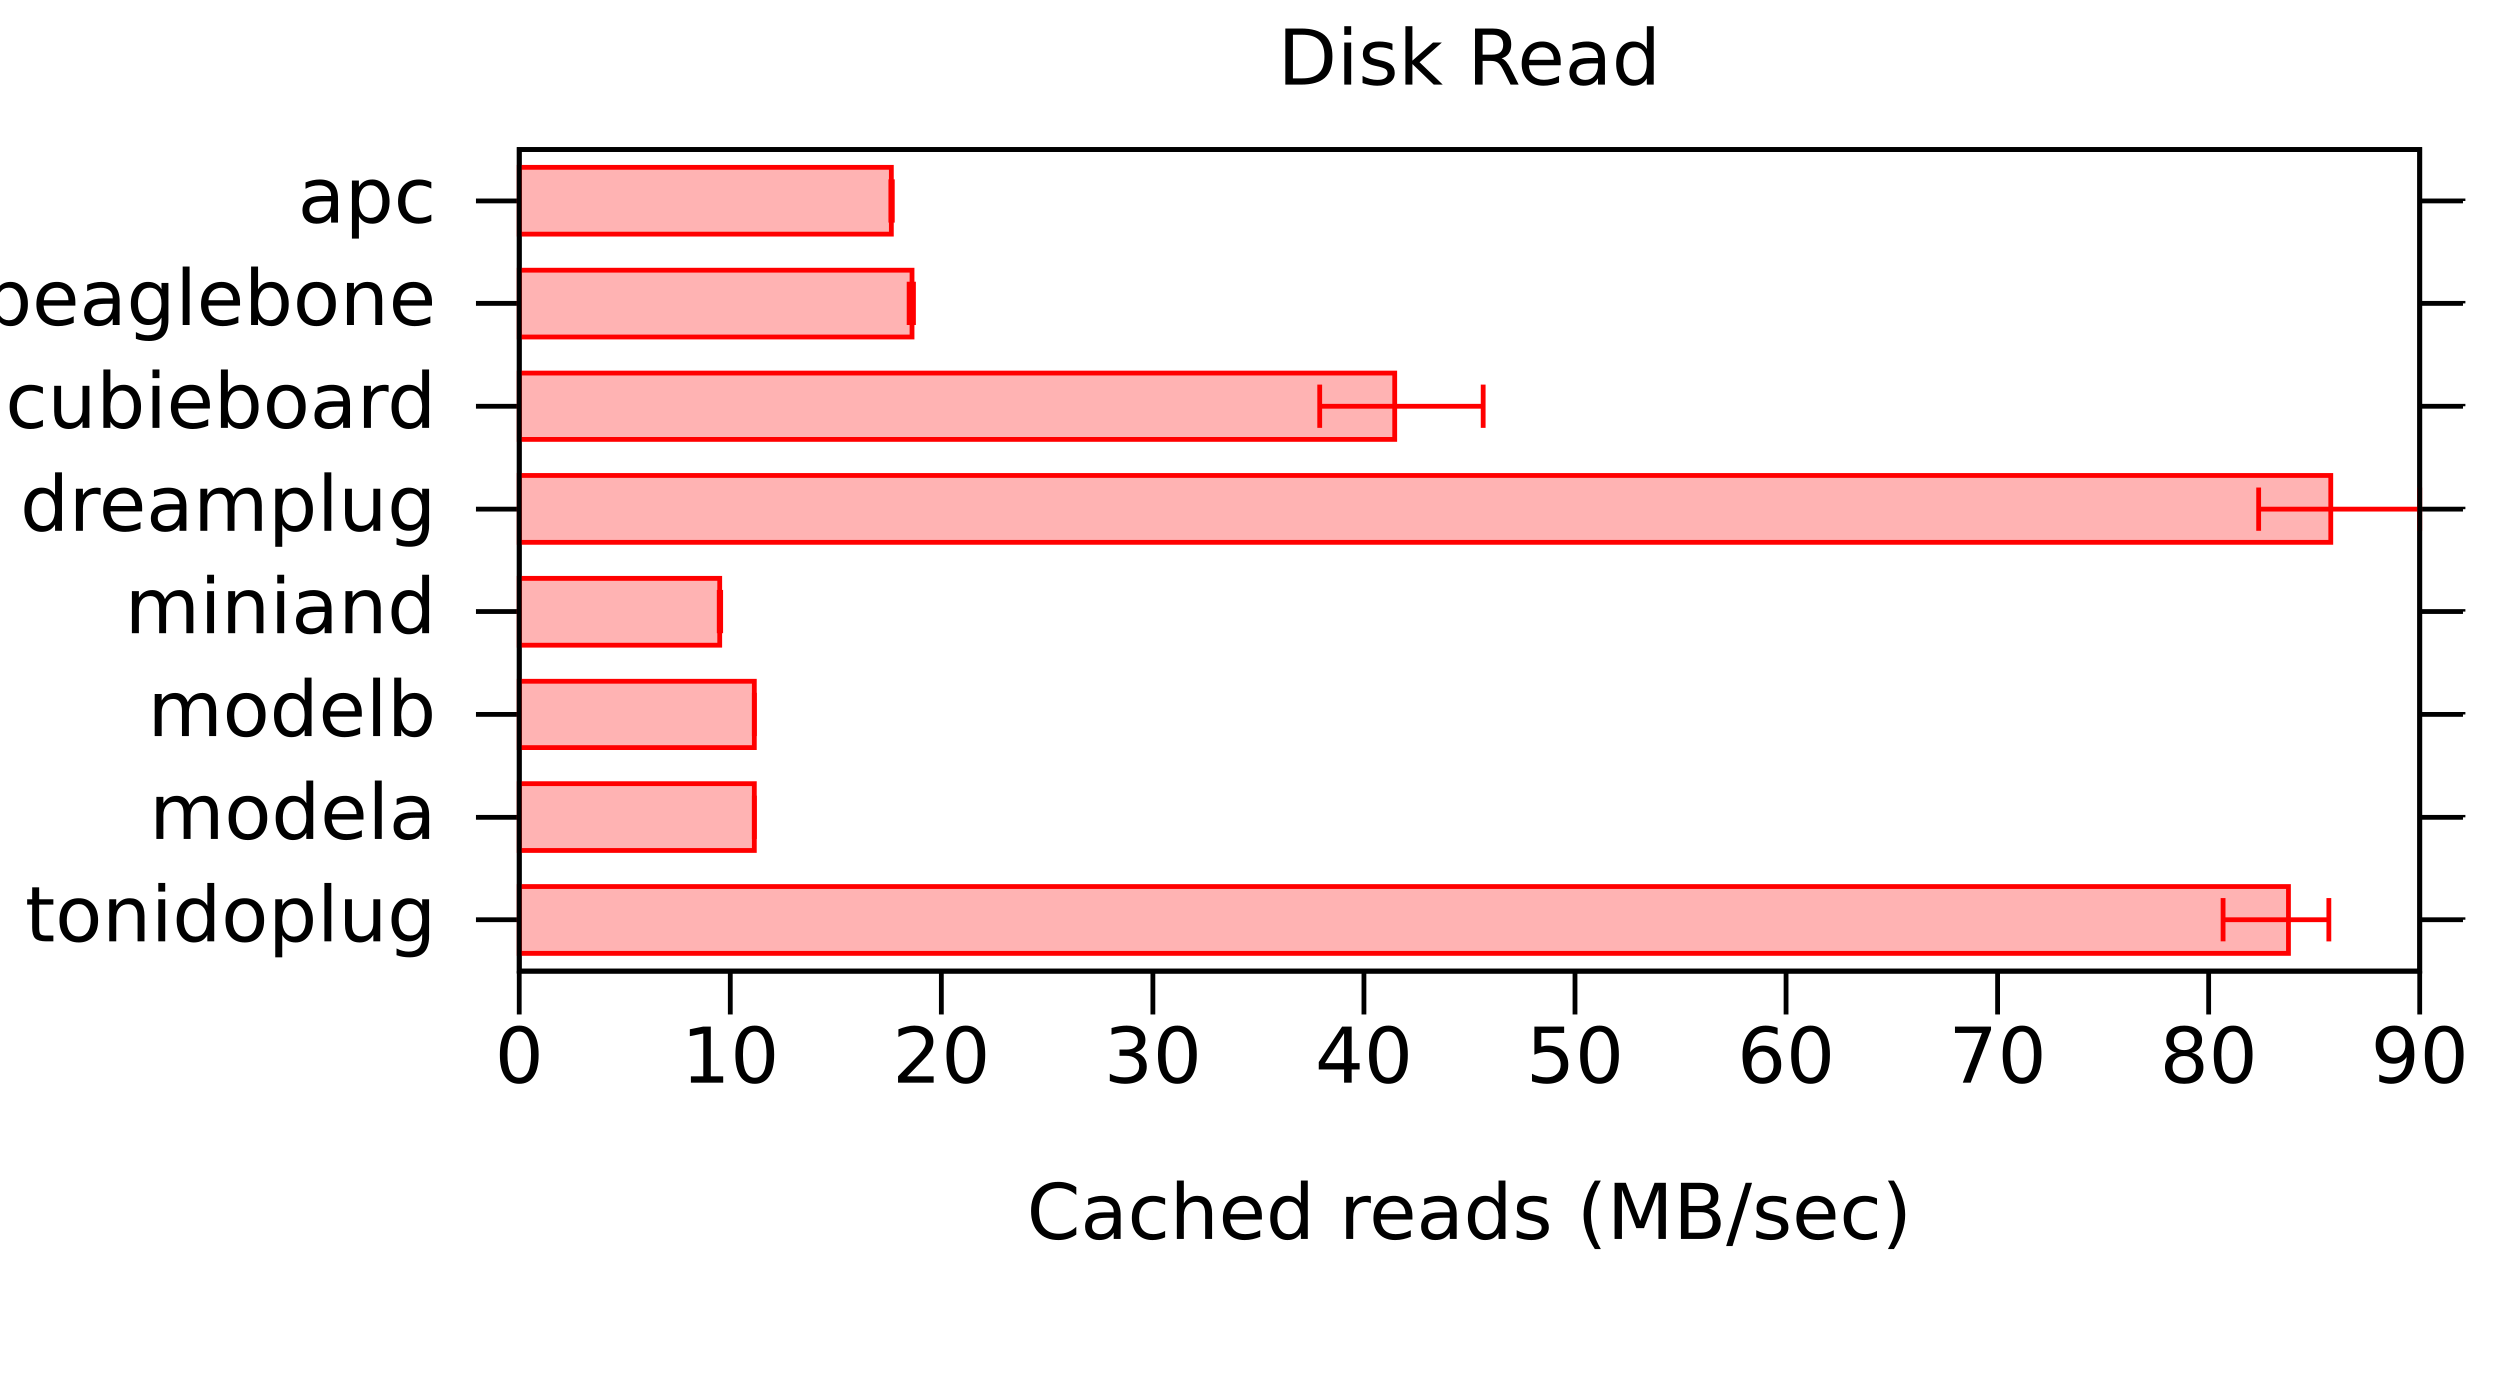
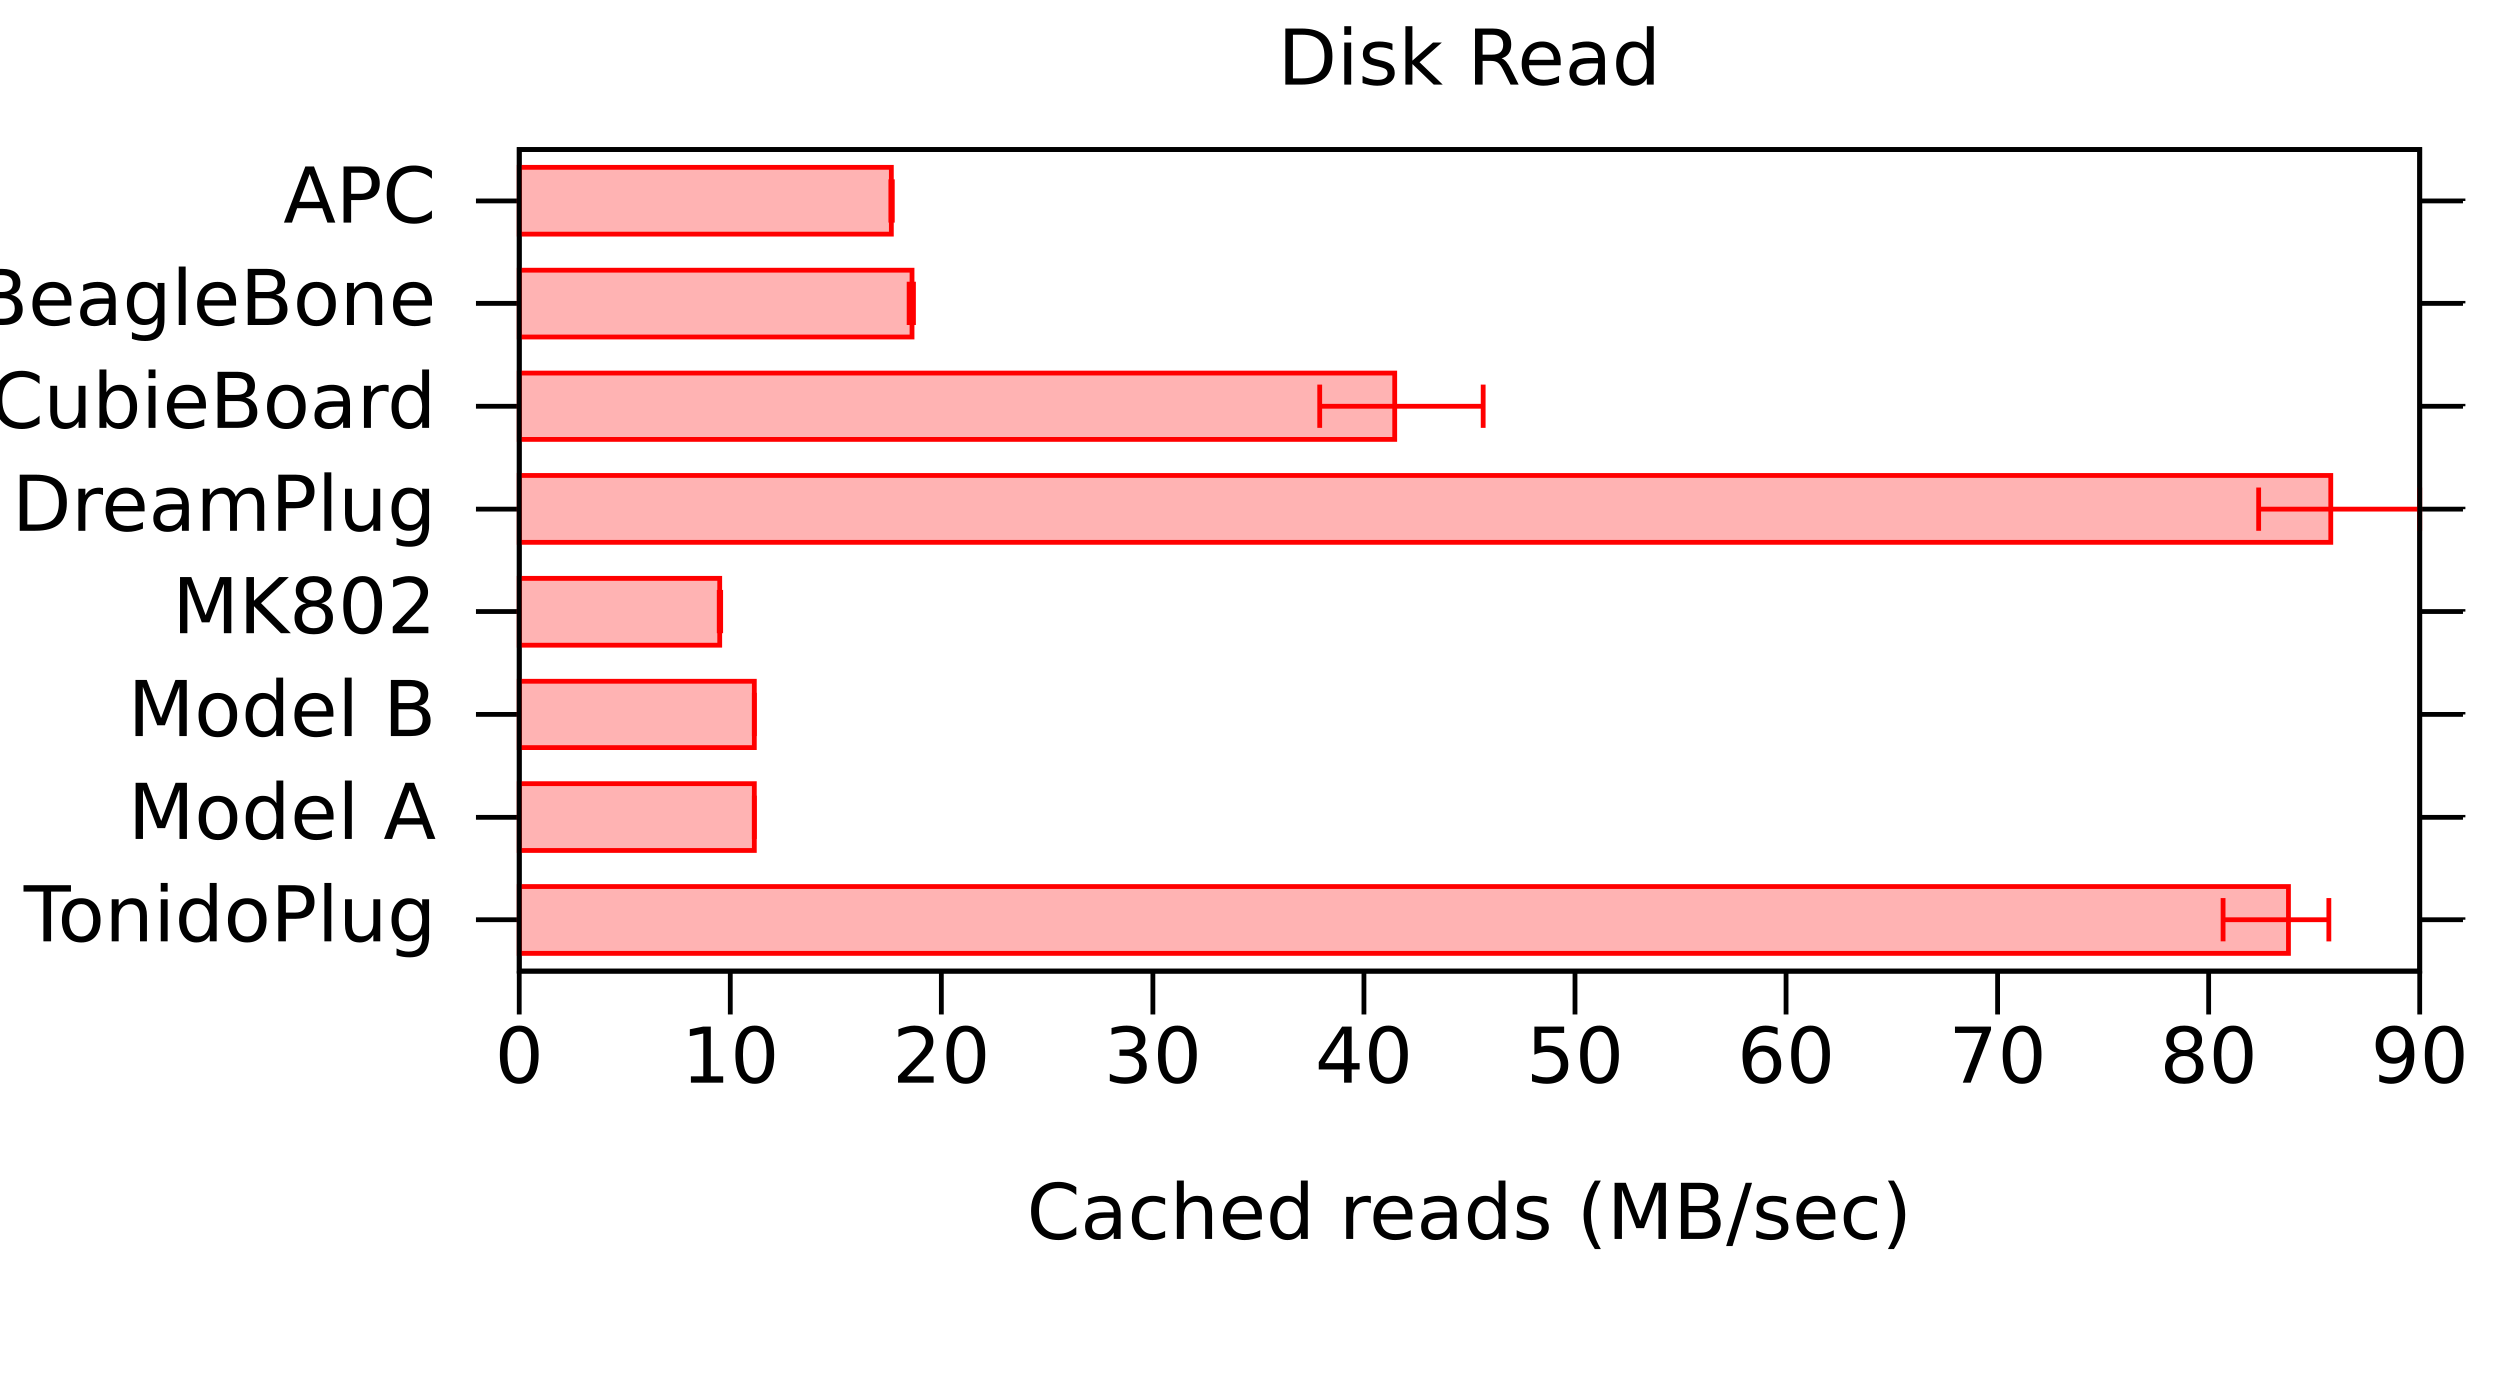
<svg xmlns="http://www.w3.org/2000/svg" xmlns:xlink="http://www.w3.org/1999/xlink" width="520" height="290" viewBox="-520 0 520 290">
  <g id="gnuplot_canvas" transform="rotate(90 0 0)">
    <rect x="0" y="0" width="290" height="520" fill="none" />
    <defs>
      <circle id="gpDot" r="0.5" stroke-width="0.5" />
      <path id="gpPt0" stroke-width="0.222" stroke="currentColor" d="M-1,0 h2 M0,-1 v2" />
      <path id="gpPt1" stroke-width="0.222" stroke="currentColor" d="M-1,-1 L1,1 M1,-1 L-1,1" />
      <path id="gpPt2" stroke-width="0.222" stroke="currentColor" d="M-1,0 L1,0 M0,-1 L0,1 M-1,-1 L1,1 M-1,1 L1,-1" />
      <rect id="gpPt3" stroke-width="0.222" stroke="currentColor" x="-1" y="-1" width="2" height="2" />
      <rect id="gpPt4" stroke-width="0.222" stroke="currentColor" fill="currentColor" x="-1" y="-1" width="2" height="2" />
      <circle id="gpPt5" stroke-width="0.222" stroke="currentColor" cx="0" cy="0" r="1" />
      <use xlink:href="#gpPt5" id="gpPt6" fill="currentColor" stroke="none" />
      <path id="gpPt7" stroke-width="0.222" stroke="currentColor" d="M0,-1.33 L-1.33,0.67 L1.33,0.67 z" />
      <use xlink:href="#gpPt7" id="gpPt8" fill="currentColor" stroke="none" />
      <use xlink:href="#gpPt7" id="gpPt9" stroke="currentColor" transform="rotate(180)" />
      <use xlink:href="#gpPt9" id="gpPt10" fill="currentColor" stroke="none" />
      <use xlink:href="#gpPt3" id="gpPt11" stroke="currentColor" transform="rotate(45)" />
      <use xlink:href="#gpPt11" id="gpPt12" fill="currentColor" stroke="none" />
    </defs>
    <g style="fill:none; color:white; stroke:currentColor; stroke-width:1.00; stroke-linecap:butt; stroke-linejoin:miter">
</g>
    <g style="fill:none; color:black; stroke:currentColor; stroke-width:1.00; stroke-linecap:butt; stroke-linejoin:miter">
      <path d="M41.8,412.0 L41.8,421.0 M41.8,16.7 L41.8,7.7  h0.01" />
      <g transform="translate(46.3,429.3) rotate(270)" style="stroke:none; fill:black; font-family:Bitstream Vera Sans; font-size:12.00pt; text-anchor:end">
-         <text>apc</text>
+         <text>APC</text>
      </g>
      <path d="M63.1,412.0 L63.1,421.0 M63.1,16.7 L63.1,7.7  h0.01" />
      <g transform="translate(67.6,429.3) rotate(270)" style="stroke:none; fill:black; font-family:Bitstream Vera Sans; font-size:12.00pt; text-anchor:end">
-         <text>beaglebone</text>
+         <text>BeagleBone</text>
      </g>
      <path d="M84.5,412.0 L84.5,421.0 M84.5,16.7 L84.5,7.7  h0.01" />
      <g transform="translate(89.0,429.3) rotate(270)" style="stroke:none; fill:black; font-family:Bitstream Vera Sans; font-size:12.00pt; text-anchor:end">
-         <text>cubieboard</text>
+         <text>CubieBoard</text>
      </g>
      <path d="M105.9,412.0 L105.9,421.0 M105.9,16.7 L105.9,7.7  h0.01" />
      <g transform="translate(110.4,429.3) rotate(270)" style="stroke:none; fill:black; font-family:Bitstream Vera Sans; font-size:12.00pt; text-anchor:end">
-         <text>dreamplug</text>
+         <text>DreamPlug</text>
      </g>
      <path d="M127.2,412.0 L127.2,421.0 M127.2,16.7 L127.2,7.7  h0.01" />
      <g transform="translate(131.7,429.3) rotate(270)" style="stroke:none; fill:black; font-family:Bitstream Vera Sans; font-size:12.00pt; text-anchor:end">
-         <text>miniand</text>
+         <text>MK802</text>
      </g>
      <path d="M148.6,412.0 L148.6,421.0 M148.6,16.7 L148.6,7.7  h0.01" />
      <g transform="translate(153.1,429.3) rotate(270)" style="stroke:none; fill:black; font-family:Bitstream Vera Sans; font-size:12.00pt; text-anchor:end">
-         <text>modelb</text>
+         <text>Model B</text>
      </g>
      <path d="M170.0,412.0 L170.0,421.0 M170.0,16.7 L170.0,7.7  h0.01" />
      <g transform="translate(174.5,429.3) rotate(270)" style="stroke:none; fill:black; font-family:Bitstream Vera Sans; font-size:12.00pt; text-anchor:end">
-         <text>modela</text>
+         <text>Model A</text>
      </g>
      <path d="M191.3,412.0 L191.3,421.0 M191.3,16.7 L191.3,7.7  h0.01" />
      <g transform="translate(195.8,429.3) rotate(270)" style="stroke:none; fill:black; font-family:Bitstream Vera Sans; font-size:12.00pt; text-anchor:end">
-         <text>tonidoplug</text>
+         <text>TonidoPlug</text>
      </g>
      <path d="M202.0,412.0 L211.0,412.0  h0.01" />
      <g transform="translate(225.2,412.0) rotate(270)" style="stroke:none; fill:black; font-family:Bitstream Vera Sans; font-size:12.00pt; text-anchor:middle">
        <text> 0</text>
      </g>
      <path d="M202.0,368.1 L211.0,368.1  h0.01" />
      <g transform="translate(225.2,368.1) rotate(270)" style="stroke:none; fill:black; font-family:Bitstream Vera Sans; font-size:12.00pt; text-anchor:middle">
        <text> 10</text>
      </g>
      <path d="M202.0,324.2 L211.0,324.2  h0.01" />
      <g transform="translate(225.2,324.2) rotate(270)" style="stroke:none; fill:black; font-family:Bitstream Vera Sans; font-size:12.00pt; text-anchor:middle">
        <text> 20</text>
      </g>
      <path d="M202.0,280.2 L211.0,280.2  h0.01" />
      <g transform="translate(225.2,280.2) rotate(270)" style="stroke:none; fill:black; font-family:Bitstream Vera Sans; font-size:12.00pt; text-anchor:middle">
        <text> 30</text>
      </g>
      <path d="M202.0,236.3 L211.0,236.3  h0.01" />
      <g transform="translate(225.2,236.3) rotate(270)" style="stroke:none; fill:black; font-family:Bitstream Vera Sans; font-size:12.00pt; text-anchor:middle">
        <text> 40</text>
      </g>
      <path d="M202.0,192.4 L211.0,192.4  h0.01" />
      <g transform="translate(225.2,192.4) rotate(270)" style="stroke:none; fill:black; font-family:Bitstream Vera Sans; font-size:12.00pt; text-anchor:middle">
        <text> 50</text>
      </g>
      <path d="M202.0,148.5 L211.0,148.5  h0.01" />
      <g transform="translate(225.2,148.5) rotate(270)" style="stroke:none; fill:black; font-family:Bitstream Vera Sans; font-size:12.00pt; text-anchor:middle">
        <text> 60</text>
      </g>
      <path d="M202.0,104.5 L211.0,104.5  h0.01" />
      <g transform="translate(225.2,104.5) rotate(270)" style="stroke:none; fill:black; font-family:Bitstream Vera Sans; font-size:12.00pt; text-anchor:middle">
        <text> 70</text>
      </g>
      <path d="M202.0,60.6 L211.0,60.6  h0.01" />
      <g transform="translate(225.2,60.6) rotate(270)" style="stroke:none; fill:black; font-family:Bitstream Vera Sans; font-size:12.00pt; text-anchor:middle">
        <text> 80</text>
      </g>
      <path d="M202.0,16.7 L211.0,16.7  h0.01" />
      <g transform="translate(225.2,16.7) rotate(270)" style="stroke:none; fill:black; font-family:Bitstream Vera Sans; font-size:12.00pt; text-anchor:middle">
        <text> 90</text>
      </g>
      <path d="M31.1,16.7 L31.1,412.0 L202.0,412.0 L202.0,16.7 L31.1,16.7 Z  h0.01" />
      <g transform="translate(17.6,214.4) rotate(270)" style="stroke:none; fill:black; font-family:Bitstream Vera Sans; font-size:12.00pt; text-anchor:middle">
        <text>Disk Read</text>
      </g>
      <g transform="translate(257.7,214.4) rotate(270)" style="stroke:none; fill:black; font-family:Bitstream Vera Sans; font-size:12.00pt; text-anchor:middle">
        <text>Cached reads (MB/sec)</text>
      </g>
    </g>
    <g id="gnuplot_plot_1">
      <g style="fill:none; color:red; stroke:currentColor; stroke-width:1.00; stroke-linecap:butt; stroke-linejoin:miter">
        <g style="stroke:none; shape-rendering:crispEdges">
          <polygon fill="currentColor" fill-opacity="0.3" points="34.8,412.0 48.8,412.0 48.8,334.5 34.8,334.5 " />
        </g>
        <path d="M34.8,412.0 L34.8,334.6 L48.7,334.6 L48.7,412.0 L34.8,412.0 Z  h0.01" />
        <g style="stroke:none; shape-rendering:crispEdges">
          <polygon fill="currentColor" fill-opacity="0.3" points="56.2,412.0 70.2,412.0 70.2,330.2 56.2,330.2 " />
        </g>
        <path d="M56.2,412.0 L56.2,330.3 L70.1,330.3 L70.1,412.0 L56.2,412.0 Z  h0.01" />
        <g style="stroke:none; shape-rendering:crispEdges">
          <polygon fill="currentColor" fill-opacity="0.3" points="77.6,412.0 91.5,412.0 91.5,229.8 77.6,229.8 " />
        </g>
        <path d="M77.6,412.0 L77.6,229.9 L91.4,229.9 L91.4,412.0 L77.6,412.0 Z  h0.01" />
        <g style="stroke:none; shape-rendering:crispEdges">
          <polygon fill="currentColor" fill-opacity="0.3" points="98.9,412.0 112.9,412.0 112.9,35.1 98.9,35.1 " />
        </g>
        <path d="M98.9,412.0 L98.9,35.2 L112.8,35.2 L112.8,412.0 L98.9,412.0 Z  h0.01" />
        <g style="stroke:none; shape-rendering:crispEdges">
          <polygon fill="currentColor" fill-opacity="0.3" points="120.3,412.0 134.3,412.0 134.3,370.2 120.3,370.2 " />
        </g>
        <path d="M120.3,412.0 L120.3,370.3 L134.2,370.3 L134.2,412.0 L120.3,412.0 Z  h0.01" />
        <g style="stroke:none; shape-rendering:crispEdges">
          <polygon fill="currentColor" fill-opacity="0.3" points="141.7,412.0 155.6,412.0 155.6,363.0 141.7,363.0 " />
        </g>
        <path d="M141.7,412.0 L141.7,363.1 L155.5,363.1 L155.5,412.0 L141.7,412.0 Z  h0.01" />
        <g style="stroke:none; shape-rendering:crispEdges">
          <polygon fill="currentColor" fill-opacity="0.3" points="163.0,412.0 177.0,412.0 177.0,363.0 163.0,363.0 " />
        </g>
        <path d="M163.0,412.0 L163.0,363.1 L176.9,363.1 L176.9,412.0 L163.0,412.0 Z  h0.01" />
        <g style="stroke:none; shape-rendering:crispEdges">
          <polygon fill="currentColor" fill-opacity="0.3" points="184.4,412.0 198.4,412.0 198.4,43.9 184.4,43.9 " />
        </g>
        <path d="M184.4,412.0 L184.4,44.0 L198.3,44.0 L198.3,412.0 L184.4,412.0 Z  h0.01" />
        <path d="M41.8,334.7 L41.8,334.4 M37.3,334.7 L46.3,334.7 M37.3,334.4 L46.3,334.4 M63.1,330.9 L63.1,330.0    M58.6,330.9 L67.6,330.9 M58.6,330.0 L67.6,330.0 M84.5,245.5 L84.5,211.5 M80.0,245.5 L89.0,245.5    M80.0,211.5 L89.0,211.5 M105.9,50.2 L105.9,16.7 M101.4,50.2 L110.4,50.2 M101.4,16.7 L110.4,16.7    M127.2,370.4 L127.2,370.1 M122.7,370.4 L131.7,370.4 M122.7,370.1 L131.7,370.1 M148.6,363.1 M144.1,363.1    L153.1,363.1 M144.1,363.1 L153.1,363.1 M170.0,363.1 M165.5,363.1 L174.5,363.1 M165.5,363.1 L174.5,363.1    M191.3,57.6 L191.3,35.6 M186.8,57.6 L195.8,57.6 M186.8,35.6 L195.8,35.6  h0.01" />
      </g>
    </g>
    <g style="fill:none; color:black; stroke:currentColor; stroke-width:1.00; stroke-linecap:butt; stroke-linejoin:miter">
      <path d="M31.1,16.7 L31.1,412.0 L202.0,412.0 L202.0,16.7 L31.1,16.7 Z  h0.01" />
    </g>
  </g>
</svg>
